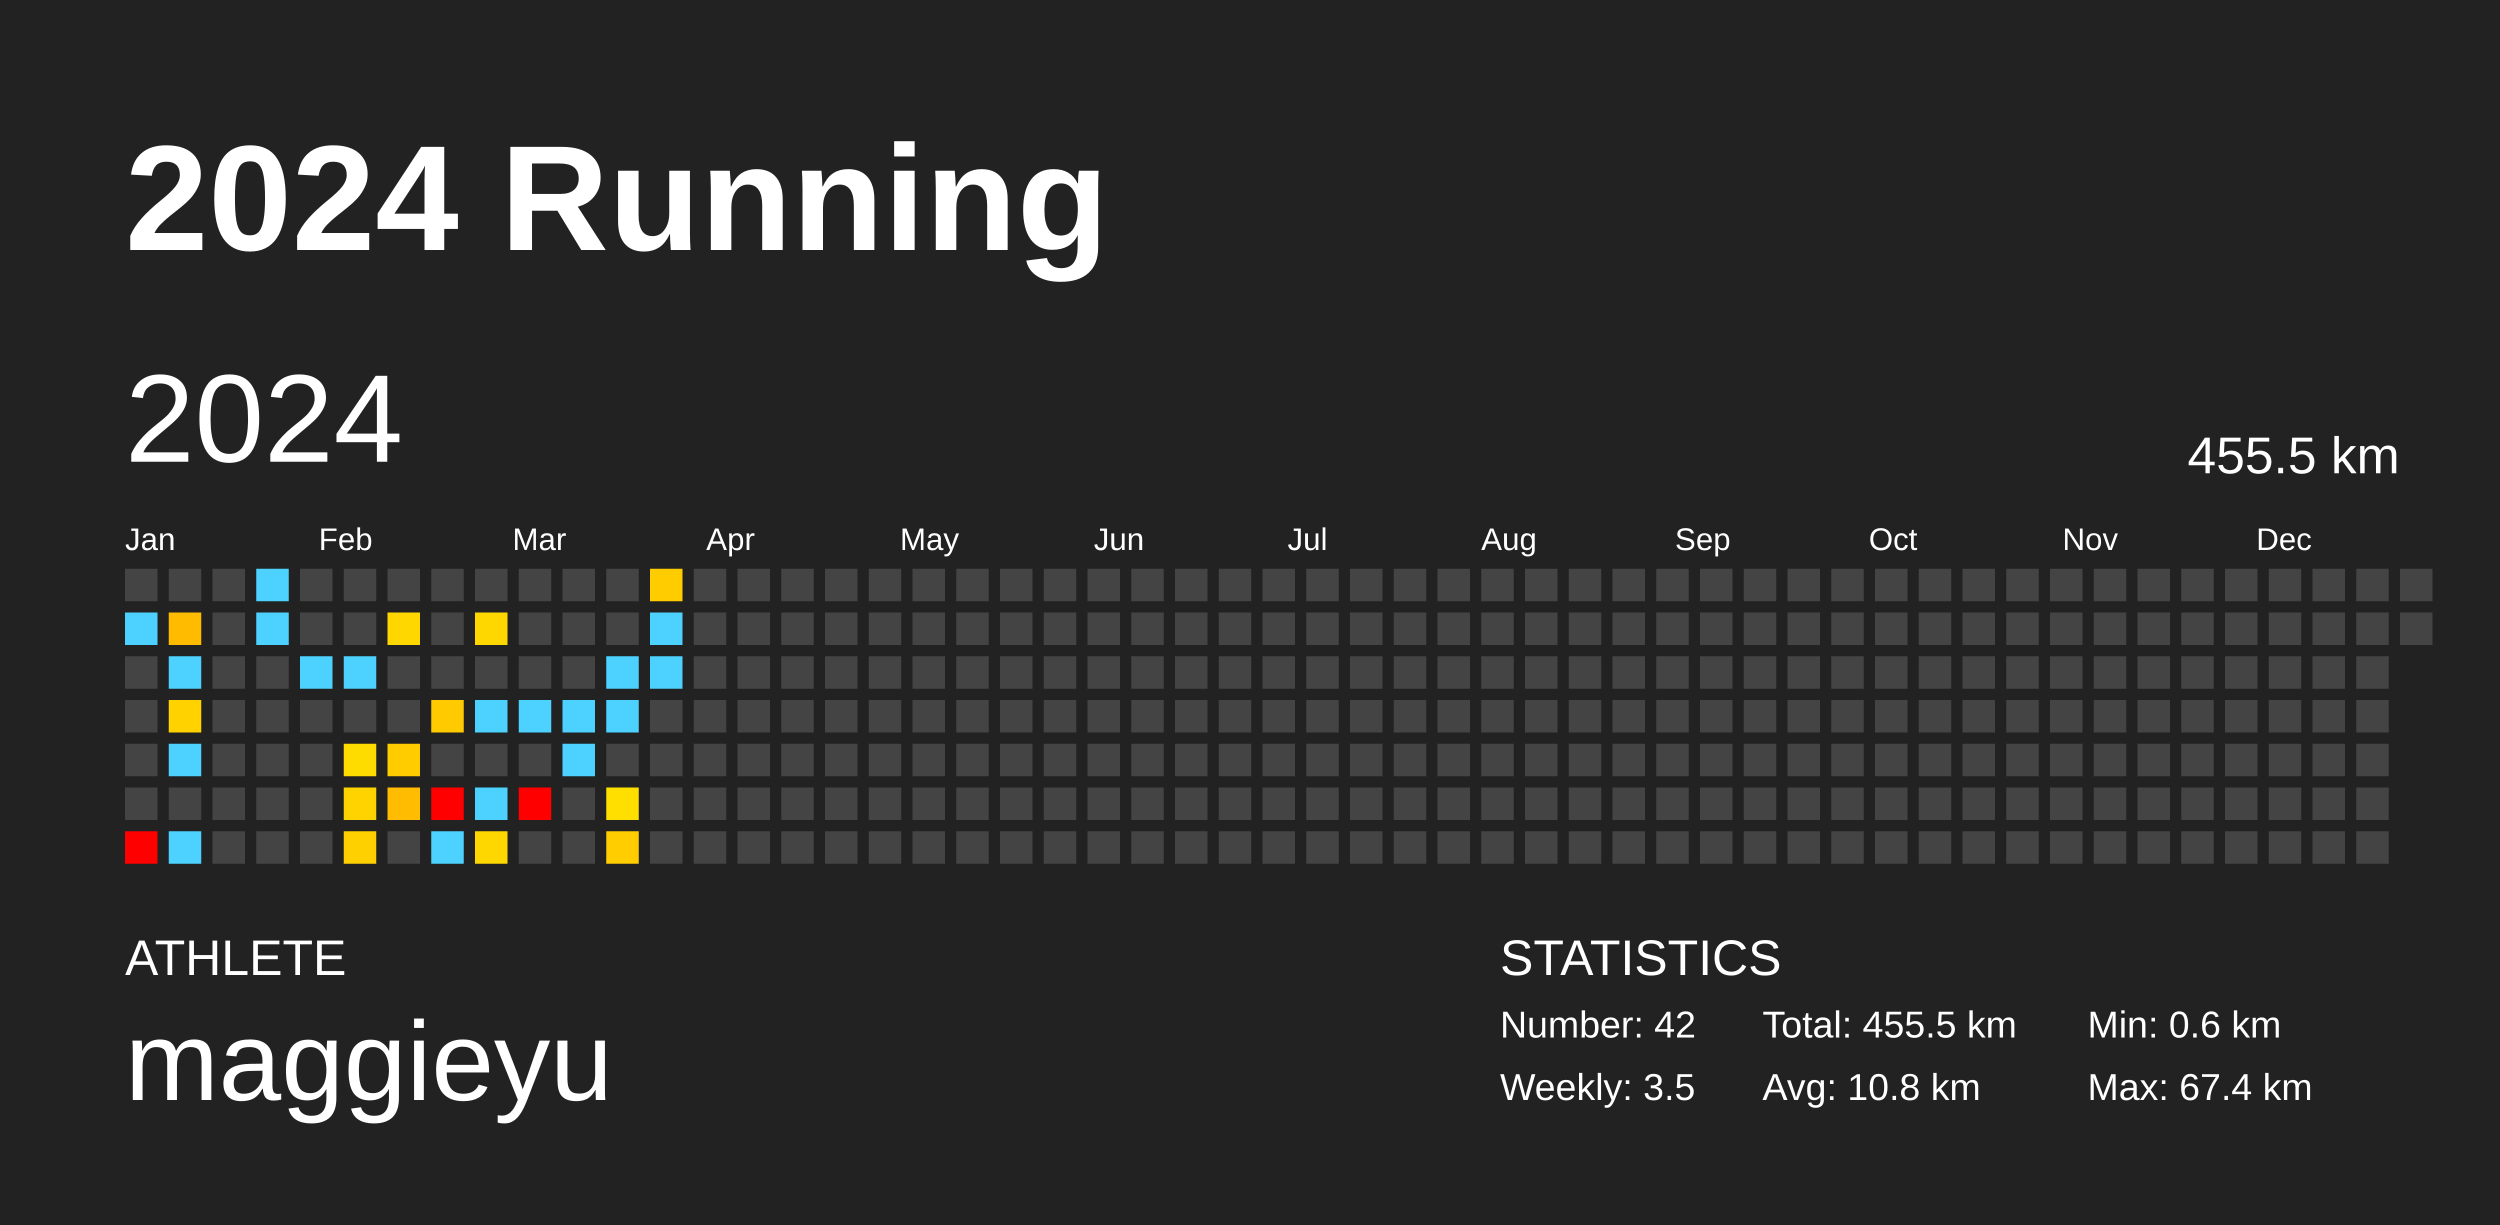
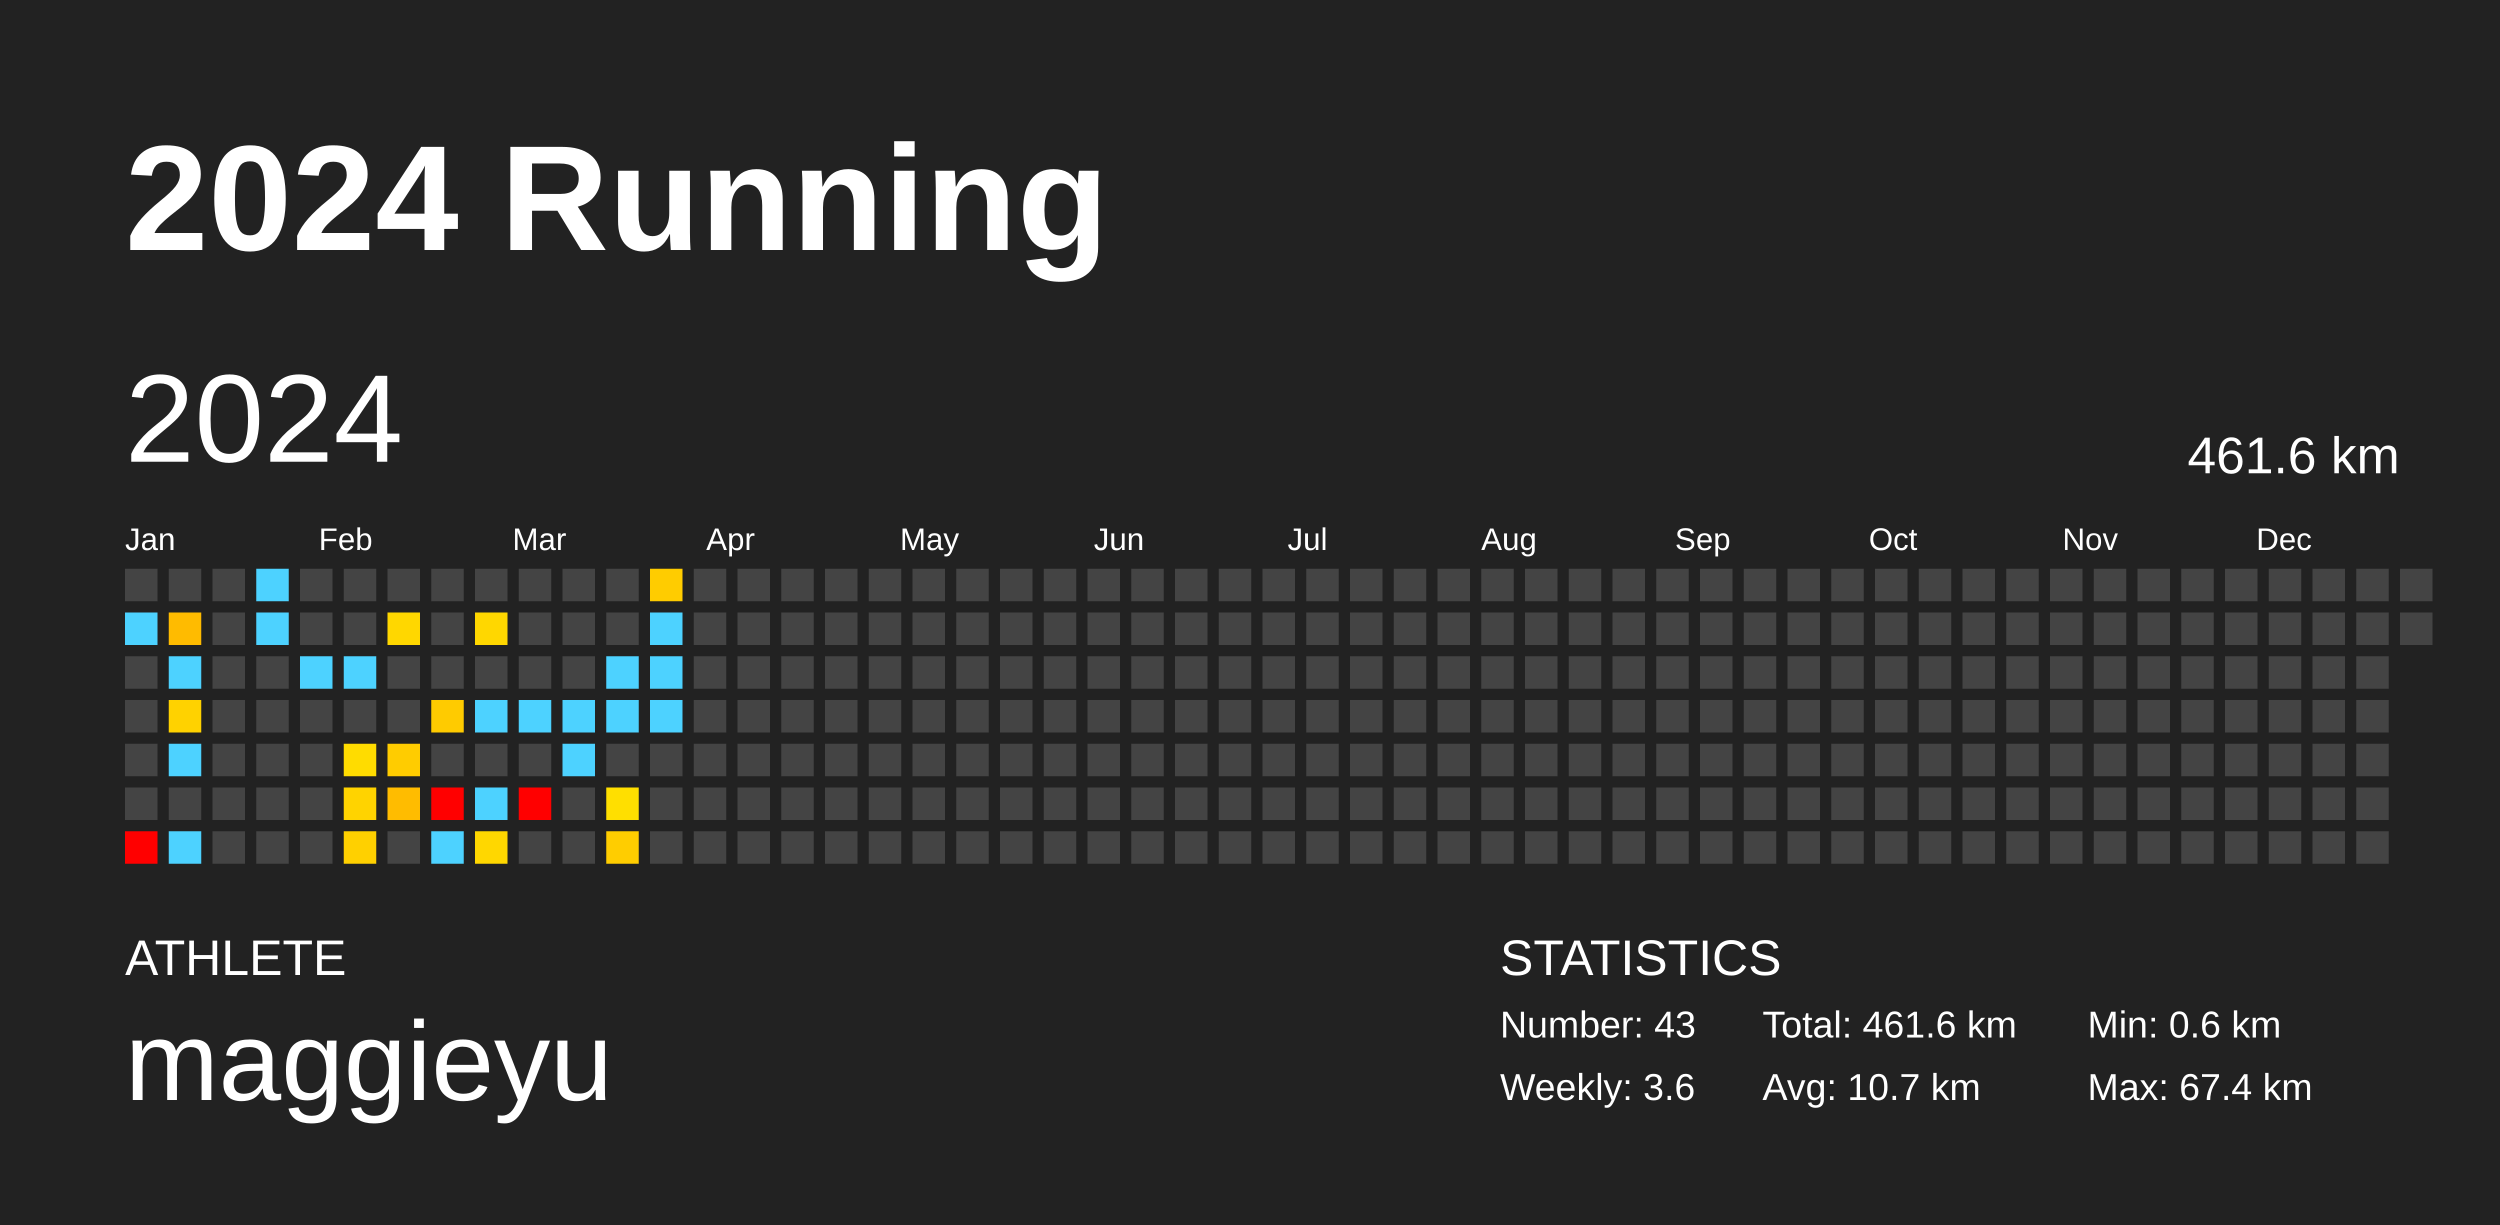
<svg xmlns="http://www.w3.org/2000/svg" baseProfile="full" height="98mm" version="1.1" viewBox="0,0,200,98" width="200mm">
  <defs />
  <rect fill="#222222" height="98" width="200" x="0" y="0" />
  <text fill="#FFFFFF" style="font-size:12px; font-family:Arial; font-weight:bold;" x="10" y="20">2024 Running</text>
  <text fill="#FFFFFF" style="font-size:4px; font-family:Arial" x="10" y="78">ATHLETE</text>
  <text fill="#FFFFFF" style="font-size:9px; font-family:Arial" x="10" y="88">maggieyu</text>
  <text fill="#FFFFFF" style="font-size:4px; font-family:Arial" x="120" y="78">STATISTICS</text>
-   <text fill="#FFFFFF" style="font-size:3px; font-family:Arial" x="120" y="83">Number: 42</text>
-   <text fill="#FFFFFF" style="font-size:3px; font-family:Arial" x="120" y="88">Weekly: 3.5</text>
-   <text fill="#FFFFFF" style="font-size:3px; font-family:Arial" x="141" y="83">Total: 455.5 km</text>
-   <text fill="#FFFFFF" style="font-size:3px; font-family:Arial" x="141" y="88">Avg: 10.8 km</text>
+   <text fill="#FFFFFF" style="font-size:3px; font-family:Arial" x="120" y="83">Number: 43</text>
+   <text fill="#FFFFFF" style="font-size:3px; font-family:Arial" x="120" y="88">Weekly: 3.6</text>
+   <text fill="#FFFFFF" style="font-size:3px; font-family:Arial" x="141" y="83">Total: 461.6 km</text>
+   <text fill="#FFFFFF" style="font-size:3px; font-family:Arial" x="141" y="88">Avg: 10.7 km</text>
  <text fill="#FFFFFF" style="font-size:3px; font-family:Arial" x="167" y="83">Min: 0.6 km</text>
  <text fill="#FFFFFF" style="font-size:3px; font-family:Arial" x="167" y="88">Max: 67.4 km</text>
  <text dominant-baseline="hanging" fill="#FFFFFF" style="font-size:10.0px; font-family:Arial;" x="10" y="30">2024</text>
-   <text dominant-baseline="hanging" fill="#FFFFFF" style="font-size:4.125px; font-family:Arial;" x="175" y="35">455.5 km</text>
+   <text dominant-baseline="hanging" fill="#FFFFFF" style="font-size:4.125px; font-family:Arial;" x="175" y="35">461.6 km</text>
  <text fill="#FFFFFF" style="font-size:2.5px; font-family:Arial" x="10.0" y="44">Jan</text>
  <text fill="#FFFFFF" style="font-size:2.5px; font-family:Arial" x="25.5" y="44">Feb</text>
  <text fill="#FFFFFF" style="font-size:2.5px; font-family:Arial" x="41.0" y="44">Mar</text>
  <text fill="#FFFFFF" style="font-size:2.5px; font-family:Arial" x="56.5" y="44">Apr</text>
  <text fill="#FFFFFF" style="font-size:2.5px; font-family:Arial" x="72.0" y="44">May</text>
  <text fill="#FFFFFF" style="font-size:2.5px; font-family:Arial" x="87.5" y="44">Jun</text>
  <text fill="#FFFFFF" style="font-size:2.5px; font-family:Arial" x="103.0" y="44">Jul</text>
  <text fill="#FFFFFF" style="font-size:2.5px; font-family:Arial" x="118.5" y="44">Aug</text>
  <text fill="#FFFFFF" style="font-size:2.5px; font-family:Arial" x="134.0" y="44">Sep</text>
  <text fill="#FFFFFF" style="font-size:2.5px; font-family:Arial" x="149.5" y="44">Oct</text>
  <text fill="#FFFFFF" style="font-size:2.5px; font-family:Arial" x="165.0" y="44">Nov</text>
  <text fill="#FFFFFF" style="font-size:2.5px; font-family:Arial" x="180.5" y="44">Dec</text>
  <rect fill="#444444" height="2.6" width="2.6" x="10.0" y="45.5" />
  <rect fill="#4dd2ff" height="2.6" width="2.6" x="10.0" y="49.0" />
  <rect fill="#444444" height="2.6" width="2.6" x="10.0" y="52.5" />
  <rect fill="#444444" height="2.6" width="2.6" x="10.0" y="56.0" />
  <rect fill="#444444" height="2.6" width="2.6" x="10.0" y="59.5" />
  <rect fill="#444444" height="2.6" width="2.6" x="10.0" y="63.0" />
  <rect fill="red" height="2.6" width="2.6" x="10.0" y="66.5" />
  <rect fill="#444444" height="2.6" width="2.6" x="13.5" y="45.5" />
  <rect fill="#ffbb00" height="2.6" width="2.6" x="13.5" y="49.0" />
  <rect fill="#4dd2ff" height="2.6" width="2.6" x="13.5" y="52.5" />
  <rect fill="#ffd200" height="2.6" width="2.6" x="13.5" y="56.0" />
  <rect fill="#4dd2ff" height="2.6" width="2.6" x="13.5" y="59.5" />
  <rect fill="#444444" height="2.6" width="2.6" x="13.5" y="63.0" />
  <rect fill="#4dd2ff" height="2.6" width="2.6" x="13.5" y="66.5" />
  <rect fill="#444444" height="2.6" width="2.6" x="17.0" y="45.5" />
  <rect fill="#444444" height="2.6" width="2.6" x="17.0" y="49.0" />
  <rect fill="#444444" height="2.6" width="2.6" x="17.0" y="52.5" />
  <rect fill="#444444" height="2.6" width="2.6" x="17.0" y="56.0" />
  <rect fill="#444444" height="2.6" width="2.6" x="17.0" y="59.5" />
  <rect fill="#444444" height="2.6" width="2.6" x="17.0" y="63.0" />
  <rect fill="#444444" height="2.6" width="2.6" x="17.0" y="66.5" />
  <rect fill="#4dd2ff" height="2.6" width="2.6" x="20.5" y="45.5" />
  <rect fill="#4dd2ff" height="2.6" width="2.6" x="20.5" y="49.0" />
  <rect fill="#444444" height="2.6" width="2.6" x="20.5" y="52.5" />
  <rect fill="#444444" height="2.6" width="2.6" x="20.5" y="56.0" />
  <rect fill="#444444" height="2.6" width="2.6" x="20.5" y="59.5" />
  <rect fill="#444444" height="2.6" width="2.6" x="20.5" y="63.0" />
  <rect fill="#444444" height="2.6" width="2.6" x="20.5" y="66.5" />
  <rect fill="#444444" height="2.6" width="2.6" x="24.0" y="45.5" />
  <rect fill="#444444" height="2.6" width="2.6" x="24.0" y="49.0" />
  <rect fill="#4dd2ff" height="2.6" width="2.6" x="24.0" y="52.5" />
  <rect fill="#444444" height="2.6" width="2.6" x="24.0" y="56.0" />
  <rect fill="#444444" height="2.6" width="2.6" x="24.0" y="59.5" />
  <rect fill="#444444" height="2.6" width="2.6" x="24.0" y="63.0" />
  <rect fill="#444444" height="2.6" width="2.6" x="24.0" y="66.5" />
  <rect fill="#444444" height="2.6" width="2.6" x="27.5" y="45.5" />
  <rect fill="#444444" height="2.6" width="2.6" x="27.5" y="49.0" />
  <rect fill="#4dd2ff" height="2.6" width="2.6" x="27.5" y="52.5" />
  <rect fill="#444444" height="2.6" width="2.6" x="27.5" y="56.0" />
  <rect fill="#ffdc00" height="2.6" width="2.6" x="27.5" y="59.5" />
  <rect fill="#ffd300" height="2.6" width="2.6" x="27.5" y="63.0" />
  <rect fill="#ffd000" height="2.6" width="2.6" x="27.5" y="66.5" />
  <rect fill="#444444" height="2.6" width="2.6" x="31.0" y="45.5" />
  <rect fill="#ffd700" height="2.6" width="2.6" x="31.0" y="49.0" />
  <rect fill="#444444" height="2.6" width="2.6" x="31.0" y="52.5" />
  <rect fill="#444444" height="2.6" width="2.6" x="31.0" y="56.0" />
  <rect fill="#ffcc00" height="2.6" width="2.6" x="31.0" y="59.5" />
  <rect fill="#ffbc00" height="2.6" width="2.6" x="31.0" y="63.0" />
  <rect fill="#444444" height="2.6" width="2.6" x="31.0" y="66.5" />
  <rect fill="#444444" height="2.6" width="2.6" x="34.5" y="45.5" />
  <rect fill="#444444" height="2.6" width="2.6" x="34.5" y="49.0" />
  <rect fill="#444444" height="2.6" width="2.6" x="34.5" y="52.5" />
  <rect fill="#ffcb00" height="2.6" width="2.6" x="34.5" y="56.0" />
  <rect fill="#444444" height="2.6" width="2.6" x="34.5" y="59.5" />
  <rect fill="red" height="2.6" width="2.6" x="34.5" y="63.0" />
  <rect fill="#4dd2ff" height="2.6" width="2.6" x="34.5" y="66.5" />
  <rect fill="#444444" height="2.6" width="2.6" x="38.0" y="45.5" />
  <rect fill="#ffd700" height="2.6" width="2.6" x="38.0" y="49.0" />
  <rect fill="#444444" height="2.6" width="2.6" x="38.0" y="52.5" />
  <rect fill="#4dd2ff" height="2.6" width="2.6" x="38.0" y="56.0" />
  <rect fill="#444444" height="2.6" width="2.6" x="38.0" y="59.5" />
  <rect fill="#4dd2ff" height="2.6" width="2.6" x="38.0" y="63.0" />
  <rect fill="#ffd700" height="2.6" width="2.6" x="38.0" y="66.5" />
  <rect fill="#444444" height="2.6" width="2.6" x="41.5" y="45.5" />
  <rect fill="#444444" height="2.6" width="2.6" x="41.5" y="49.0" />
  <rect fill="#444444" height="2.6" width="2.6" x="41.5" y="52.5" />
  <rect fill="#4dd2ff" height="2.6" width="2.6" x="41.5" y="56.0" />
  <rect fill="#444444" height="2.6" width="2.6" x="41.5" y="59.5" />
  <rect fill="red" height="2.6" width="2.6" x="41.5" y="63.0" />
  <rect fill="#444444" height="2.6" width="2.6" x="41.5" y="66.5" />
  <rect fill="#444444" height="2.6" width="2.6" x="45.0" y="45.5" />
  <rect fill="#444444" height="2.6" width="2.6" x="45.0" y="49.0" />
  <rect fill="#444444" height="2.6" width="2.6" x="45.0" y="52.5" />
  <rect fill="#4dd2ff" height="2.6" width="2.6" x="45.0" y="56.0" />
  <rect fill="#4dd2ff" height="2.6" width="2.6" x="45.0" y="59.5" />
  <rect fill="#444444" height="2.6" width="2.6" x="45.0" y="63.0" />
  <rect fill="#444444" height="2.6" width="2.6" x="45.0" y="66.5" />
  <rect fill="#444444" height="2.6" width="2.6" x="48.5" y="45.5" />
  <rect fill="#444444" height="2.6" width="2.6" x="48.5" y="49.0" />
  <rect fill="#4dd2ff" height="2.6" width="2.6" x="48.5" y="52.5" />
  <rect fill="#4dd2ff" height="2.6" width="2.6" x="48.5" y="56.0" />
  <rect fill="#444444" height="2.6" width="2.6" x="48.5" y="59.5" />
  <rect fill="#ffdf00" height="2.6" width="2.6" x="48.5" y="63.0" />
  <rect fill="#ffcd00" height="2.6" width="2.6" x="48.5" y="66.5" />
  <rect fill="#ffcc00" height="2.6" width="2.6" x="52.0" y="45.5" />
  <rect fill="#4dd2ff" height="2.6" width="2.6" x="52.0" y="49.0" />
  <rect fill="#4dd2ff" height="2.6" width="2.6" x="52.0" y="52.5" />
-   <rect fill="#444444" height="2.6" width="2.6" x="52.0" y="56.0" />
+   <rect fill="#4dd2ff" height="2.6" width="2.6" x="52.0" y="56.0" />
  <rect fill="#444444" height="2.6" width="2.6" x="52.0" y="59.5" />
  <rect fill="#444444" height="2.6" width="2.6" x="52.0" y="63.0" />
  <rect fill="#444444" height="2.6" width="2.6" x="52.0" y="66.5" />
  <rect fill="#444444" height="2.6" width="2.6" x="55.5" y="45.5" />
  <rect fill="#444444" height="2.6" width="2.6" x="55.5" y="49.0" />
  <rect fill="#444444" height="2.6" width="2.6" x="55.5" y="52.5" />
  <rect fill="#444444" height="2.6" width="2.6" x="55.5" y="56.0" />
  <rect fill="#444444" height="2.6" width="2.6" x="55.5" y="59.5" />
  <rect fill="#444444" height="2.6" width="2.6" x="55.5" y="63.0" />
  <rect fill="#444444" height="2.6" width="2.6" x="55.5" y="66.5" />
  <rect fill="#444444" height="2.6" width="2.6" x="59.0" y="45.5" />
  <rect fill="#444444" height="2.6" width="2.6" x="59.0" y="49.0" />
  <rect fill="#444444" height="2.6" width="2.6" x="59.0" y="52.5" />
  <rect fill="#444444" height="2.6" width="2.6" x="59.0" y="56.0" />
  <rect fill="#444444" height="2.6" width="2.6" x="59.0" y="59.5" />
  <rect fill="#444444" height="2.6" width="2.6" x="59.0" y="63.0" />
  <rect fill="#444444" height="2.6" width="2.6" x="59.0" y="66.5" />
  <rect fill="#444444" height="2.6" width="2.6" x="62.5" y="45.5" />
  <rect fill="#444444" height="2.6" width="2.6" x="62.5" y="49.0" />
  <rect fill="#444444" height="2.6" width="2.6" x="62.5" y="52.5" />
  <rect fill="#444444" height="2.6" width="2.6" x="62.5" y="56.0" />
  <rect fill="#444444" height="2.6" width="2.6" x="62.5" y="59.5" />
  <rect fill="#444444" height="2.6" width="2.6" x="62.5" y="63.0" />
  <rect fill="#444444" height="2.6" width="2.6" x="62.5" y="66.5" />
  <rect fill="#444444" height="2.6" width="2.6" x="66.0" y="45.5" />
  <rect fill="#444444" height="2.6" width="2.6" x="66.0" y="49.0" />
  <rect fill="#444444" height="2.6" width="2.6" x="66.0" y="52.5" />
  <rect fill="#444444" height="2.6" width="2.6" x="66.0" y="56.0" />
  <rect fill="#444444" height="2.6" width="2.6" x="66.0" y="59.5" />
  <rect fill="#444444" height="2.6" width="2.6" x="66.0" y="63.0" />
  <rect fill="#444444" height="2.6" width="2.6" x="66.0" y="66.5" />
  <rect fill="#444444" height="2.6" width="2.6" x="69.5" y="45.5" />
  <rect fill="#444444" height="2.6" width="2.6" x="69.5" y="49.0" />
  <rect fill="#444444" height="2.6" width="2.6" x="69.5" y="52.5" />
  <rect fill="#444444" height="2.6" width="2.6" x="69.5" y="56.0" />
  <rect fill="#444444" height="2.6" width="2.6" x="69.5" y="59.5" />
  <rect fill="#444444" height="2.6" width="2.6" x="69.5" y="63.0" />
  <rect fill="#444444" height="2.6" width="2.6" x="69.5" y="66.5" />
  <rect fill="#444444" height="2.6" width="2.6" x="73.0" y="45.5" />
  <rect fill="#444444" height="2.6" width="2.6" x="73.0" y="49.0" />
  <rect fill="#444444" height="2.6" width="2.6" x="73.0" y="52.5" />
  <rect fill="#444444" height="2.6" width="2.6" x="73.0" y="56.0" />
  <rect fill="#444444" height="2.6" width="2.6" x="73.0" y="59.5" />
  <rect fill="#444444" height="2.6" width="2.6" x="73.0" y="63.0" />
  <rect fill="#444444" height="2.6" width="2.6" x="73.0" y="66.5" />
  <rect fill="#444444" height="2.6" width="2.6" x="76.5" y="45.5" />
  <rect fill="#444444" height="2.6" width="2.6" x="76.5" y="49.0" />
  <rect fill="#444444" height="2.6" width="2.6" x="76.5" y="52.5" />
  <rect fill="#444444" height="2.6" width="2.6" x="76.5" y="56.0" />
  <rect fill="#444444" height="2.6" width="2.6" x="76.5" y="59.5" />
  <rect fill="#444444" height="2.6" width="2.6" x="76.5" y="63.0" />
  <rect fill="#444444" height="2.6" width="2.6" x="76.5" y="66.5" />
  <rect fill="#444444" height="2.6" width="2.6" x="80.0" y="45.5" />
  <rect fill="#444444" height="2.6" width="2.6" x="80.0" y="49.0" />
  <rect fill="#444444" height="2.6" width="2.6" x="80.0" y="52.5" />
  <rect fill="#444444" height="2.6" width="2.6" x="80.0" y="56.0" />
  <rect fill="#444444" height="2.6" width="2.6" x="80.0" y="59.5" />
  <rect fill="#444444" height="2.6" width="2.6" x="80.0" y="63.0" />
  <rect fill="#444444" height="2.6" width="2.6" x="80.0" y="66.5" />
  <rect fill="#444444" height="2.6" width="2.6" x="83.5" y="45.5" />
  <rect fill="#444444" height="2.6" width="2.6" x="83.5" y="49.0" />
  <rect fill="#444444" height="2.6" width="2.6" x="83.5" y="52.5" />
  <rect fill="#444444" height="2.6" width="2.6" x="83.5" y="56.0" />
  <rect fill="#444444" height="2.6" width="2.6" x="83.5" y="59.5" />
  <rect fill="#444444" height="2.6" width="2.6" x="83.5" y="63.0" />
  <rect fill="#444444" height="2.6" width="2.6" x="83.5" y="66.5" />
  <rect fill="#444444" height="2.6" width="2.6" x="87.0" y="45.5" />
  <rect fill="#444444" height="2.6" width="2.6" x="87.0" y="49.0" />
  <rect fill="#444444" height="2.6" width="2.6" x="87.0" y="52.5" />
  <rect fill="#444444" height="2.6" width="2.6" x="87.0" y="56.0" />
  <rect fill="#444444" height="2.6" width="2.6" x="87.0" y="59.5" />
  <rect fill="#444444" height="2.6" width="2.6" x="87.0" y="63.0" />
  <rect fill="#444444" height="2.6" width="2.6" x="87.0" y="66.5" />
  <rect fill="#444444" height="2.6" width="2.6" x="90.5" y="45.5" />
  <rect fill="#444444" height="2.6" width="2.6" x="90.5" y="49.0" />
  <rect fill="#444444" height="2.6" width="2.6" x="90.5" y="52.5" />
  <rect fill="#444444" height="2.6" width="2.6" x="90.5" y="56.0" />
  <rect fill="#444444" height="2.6" width="2.6" x="90.5" y="59.5" />
  <rect fill="#444444" height="2.6" width="2.6" x="90.5" y="63.0" />
  <rect fill="#444444" height="2.6" width="2.6" x="90.5" y="66.5" />
  <rect fill="#444444" height="2.6" width="2.6" x="94.0" y="45.5" />
  <rect fill="#444444" height="2.6" width="2.6" x="94.0" y="49.0" />
  <rect fill="#444444" height="2.6" width="2.6" x="94.0" y="52.5" />
  <rect fill="#444444" height="2.6" width="2.6" x="94.0" y="56.0" />
  <rect fill="#444444" height="2.6" width="2.6" x="94.0" y="59.5" />
  <rect fill="#444444" height="2.6" width="2.6" x="94.0" y="63.0" />
  <rect fill="#444444" height="2.6" width="2.6" x="94.0" y="66.5" />
  <rect fill="#444444" height="2.6" width="2.6" x="97.5" y="45.5" />
  <rect fill="#444444" height="2.6" width="2.6" x="97.5" y="49.0" />
  <rect fill="#444444" height="2.6" width="2.6" x="97.5" y="52.5" />
  <rect fill="#444444" height="2.6" width="2.6" x="97.5" y="56.0" />
  <rect fill="#444444" height="2.6" width="2.6" x="97.5" y="59.5" />
  <rect fill="#444444" height="2.6" width="2.6" x="97.5" y="63.0" />
  <rect fill="#444444" height="2.6" width="2.6" x="97.5" y="66.5" />
  <rect fill="#444444" height="2.6" width="2.6" x="101.0" y="45.5" />
  <rect fill="#444444" height="2.6" width="2.6" x="101.0" y="49.0" />
  <rect fill="#444444" height="2.6" width="2.6" x="101.0" y="52.5" />
  <rect fill="#444444" height="2.6" width="2.6" x="101.0" y="56.0" />
  <rect fill="#444444" height="2.6" width="2.6" x="101.0" y="59.5" />
  <rect fill="#444444" height="2.6" width="2.6" x="101.0" y="63.0" />
  <rect fill="#444444" height="2.6" width="2.6" x="101.0" y="66.5" />
  <rect fill="#444444" height="2.6" width="2.6" x="104.5" y="45.5" />
  <rect fill="#444444" height="2.6" width="2.6" x="104.5" y="49.0" />
  <rect fill="#444444" height="2.6" width="2.6" x="104.5" y="52.5" />
  <rect fill="#444444" height="2.6" width="2.6" x="104.5" y="56.0" />
  <rect fill="#444444" height="2.6" width="2.6" x="104.5" y="59.5" />
  <rect fill="#444444" height="2.6" width="2.6" x="104.5" y="63.0" />
  <rect fill="#444444" height="2.6" width="2.6" x="104.5" y="66.5" />
  <rect fill="#444444" height="2.6" width="2.6" x="108.0" y="45.5" />
  <rect fill="#444444" height="2.6" width="2.6" x="108.0" y="49.0" />
  <rect fill="#444444" height="2.6" width="2.6" x="108.0" y="52.5" />
  <rect fill="#444444" height="2.6" width="2.6" x="108.0" y="56.0" />
  <rect fill="#444444" height="2.6" width="2.6" x="108.0" y="59.5" />
  <rect fill="#444444" height="2.6" width="2.6" x="108.0" y="63.0" />
  <rect fill="#444444" height="2.6" width="2.6" x="108.0" y="66.5" />
  <rect fill="#444444" height="2.6" width="2.6" x="111.5" y="45.5" />
  <rect fill="#444444" height="2.6" width="2.6" x="111.5" y="49.0" />
  <rect fill="#444444" height="2.6" width="2.6" x="111.5" y="52.5" />
  <rect fill="#444444" height="2.6" width="2.6" x="111.5" y="56.0" />
  <rect fill="#444444" height="2.6" width="2.6" x="111.5" y="59.5" />
  <rect fill="#444444" height="2.6" width="2.6" x="111.5" y="63.0" />
  <rect fill="#444444" height="2.6" width="2.6" x="111.5" y="66.5" />
  <rect fill="#444444" height="2.6" width="2.6" x="115.0" y="45.5" />
  <rect fill="#444444" height="2.6" width="2.6" x="115.0" y="49.0" />
  <rect fill="#444444" height="2.6" width="2.6" x="115.0" y="52.5" />
  <rect fill="#444444" height="2.6" width="2.6" x="115.0" y="56.0" />
  <rect fill="#444444" height="2.6" width="2.6" x="115.0" y="59.5" />
  <rect fill="#444444" height="2.6" width="2.6" x="115.0" y="63.0" />
  <rect fill="#444444" height="2.6" width="2.6" x="115.0" y="66.5" />
  <rect fill="#444444" height="2.6" width="2.6" x="118.5" y="45.5" />
  <rect fill="#444444" height="2.6" width="2.6" x="118.5" y="49.0" />
  <rect fill="#444444" height="2.6" width="2.6" x="118.5" y="52.5" />
  <rect fill="#444444" height="2.6" width="2.6" x="118.5" y="56.0" />
  <rect fill="#444444" height="2.6" width="2.6" x="118.5" y="59.5" />
  <rect fill="#444444" height="2.6" width="2.6" x="118.5" y="63.0" />
  <rect fill="#444444" height="2.6" width="2.6" x="118.5" y="66.5" />
  <rect fill="#444444" height="2.6" width="2.6" x="122.0" y="45.5" />
  <rect fill="#444444" height="2.6" width="2.6" x="122.0" y="49.0" />
  <rect fill="#444444" height="2.6" width="2.6" x="122.0" y="52.5" />
  <rect fill="#444444" height="2.6" width="2.6" x="122.0" y="56.0" />
  <rect fill="#444444" height="2.6" width="2.6" x="122.0" y="59.5" />
  <rect fill="#444444" height="2.6" width="2.6" x="122.0" y="63.0" />
  <rect fill="#444444" height="2.6" width="2.6" x="122.0" y="66.5" />
  <rect fill="#444444" height="2.6" width="2.6" x="125.5" y="45.5" />
  <rect fill="#444444" height="2.6" width="2.6" x="125.5" y="49.0" />
  <rect fill="#444444" height="2.6" width="2.6" x="125.5" y="52.5" />
  <rect fill="#444444" height="2.6" width="2.6" x="125.5" y="56.0" />
  <rect fill="#444444" height="2.6" width="2.6" x="125.5" y="59.5" />
  <rect fill="#444444" height="2.6" width="2.6" x="125.5" y="63.0" />
  <rect fill="#444444" height="2.6" width="2.6" x="125.5" y="66.5" />
  <rect fill="#444444" height="2.6" width="2.6" x="129.0" y="45.5" />
  <rect fill="#444444" height="2.6" width="2.6" x="129.0" y="49.0" />
  <rect fill="#444444" height="2.6" width="2.6" x="129.0" y="52.5" />
  <rect fill="#444444" height="2.6" width="2.6" x="129.0" y="56.0" />
  <rect fill="#444444" height="2.6" width="2.6" x="129.0" y="59.5" />
  <rect fill="#444444" height="2.6" width="2.6" x="129.0" y="63.0" />
  <rect fill="#444444" height="2.6" width="2.6" x="129.0" y="66.5" />
  <rect fill="#444444" height="2.6" width="2.6" x="132.5" y="45.5" />
  <rect fill="#444444" height="2.6" width="2.6" x="132.5" y="49.0" />
  <rect fill="#444444" height="2.6" width="2.6" x="132.5" y="52.5" />
  <rect fill="#444444" height="2.6" width="2.6" x="132.5" y="56.0" />
  <rect fill="#444444" height="2.6" width="2.6" x="132.5" y="59.5" />
  <rect fill="#444444" height="2.6" width="2.6" x="132.5" y="63.0" />
  <rect fill="#444444" height="2.6" width="2.6" x="132.5" y="66.5" />
  <rect fill="#444444" height="2.6" width="2.6" x="136.0" y="45.5" />
  <rect fill="#444444" height="2.6" width="2.6" x="136.0" y="49.0" />
  <rect fill="#444444" height="2.6" width="2.6" x="136.0" y="52.5" />
  <rect fill="#444444" height="2.6" width="2.6" x="136.0" y="56.0" />
  <rect fill="#444444" height="2.6" width="2.6" x="136.0" y="59.5" />
  <rect fill="#444444" height="2.6" width="2.6" x="136.0" y="63.0" />
  <rect fill="#444444" height="2.6" width="2.6" x="136.0" y="66.5" />
  <rect fill="#444444" height="2.6" width="2.6" x="139.5" y="45.5" />
  <rect fill="#444444" height="2.6" width="2.6" x="139.5" y="49.0" />
  <rect fill="#444444" height="2.6" width="2.6" x="139.5" y="52.5" />
  <rect fill="#444444" height="2.6" width="2.6" x="139.5" y="56.0" />
  <rect fill="#444444" height="2.6" width="2.6" x="139.5" y="59.5" />
  <rect fill="#444444" height="2.6" width="2.6" x="139.5" y="63.0" />
  <rect fill="#444444" height="2.6" width="2.6" x="139.5" y="66.5" />
  <rect fill="#444444" height="2.6" width="2.6" x="143.0" y="45.5" />
  <rect fill="#444444" height="2.6" width="2.6" x="143.0" y="49.0" />
  <rect fill="#444444" height="2.6" width="2.6" x="143.0" y="52.5" />
  <rect fill="#444444" height="2.6" width="2.6" x="143.0" y="56.0" />
  <rect fill="#444444" height="2.6" width="2.6" x="143.0" y="59.5" />
  <rect fill="#444444" height="2.6" width="2.6" x="143.0" y="63.0" />
  <rect fill="#444444" height="2.6" width="2.6" x="143.0" y="66.5" />
  <rect fill="#444444" height="2.6" width="2.6" x="146.5" y="45.5" />
  <rect fill="#444444" height="2.6" width="2.6" x="146.5" y="49.0" />
  <rect fill="#444444" height="2.6" width="2.6" x="146.5" y="52.5" />
  <rect fill="#444444" height="2.6" width="2.6" x="146.5" y="56.0" />
  <rect fill="#444444" height="2.6" width="2.6" x="146.5" y="59.5" />
  <rect fill="#444444" height="2.6" width="2.6" x="146.5" y="63.0" />
  <rect fill="#444444" height="2.6" width="2.6" x="146.5" y="66.5" />
  <rect fill="#444444" height="2.6" width="2.6" x="150.0" y="45.5" />
  <rect fill="#444444" height="2.6" width="2.6" x="150.0" y="49.0" />
  <rect fill="#444444" height="2.6" width="2.6" x="150.0" y="52.5" />
  <rect fill="#444444" height="2.6" width="2.6" x="150.0" y="56.0" />
  <rect fill="#444444" height="2.6" width="2.6" x="150.0" y="59.5" />
  <rect fill="#444444" height="2.6" width="2.6" x="150.0" y="63.0" />
  <rect fill="#444444" height="2.6" width="2.6" x="150.0" y="66.5" />
  <rect fill="#444444" height="2.6" width="2.6" x="153.5" y="45.5" />
  <rect fill="#444444" height="2.6" width="2.6" x="153.5" y="49.0" />
  <rect fill="#444444" height="2.6" width="2.6" x="153.5" y="52.5" />
  <rect fill="#444444" height="2.6" width="2.6" x="153.5" y="56.0" />
  <rect fill="#444444" height="2.6" width="2.6" x="153.5" y="59.5" />
  <rect fill="#444444" height="2.6" width="2.6" x="153.5" y="63.0" />
  <rect fill="#444444" height="2.6" width="2.6" x="153.5" y="66.5" />
  <rect fill="#444444" height="2.6" width="2.6" x="157.0" y="45.5" />
  <rect fill="#444444" height="2.6" width="2.6" x="157.0" y="49.0" />
  <rect fill="#444444" height="2.6" width="2.6" x="157.0" y="52.5" />
  <rect fill="#444444" height="2.6" width="2.6" x="157.0" y="56.0" />
  <rect fill="#444444" height="2.6" width="2.6" x="157.0" y="59.5" />
  <rect fill="#444444" height="2.6" width="2.6" x="157.0" y="63.0" />
  <rect fill="#444444" height="2.6" width="2.6" x="157.0" y="66.5" />
  <rect fill="#444444" height="2.6" width="2.6" x="160.5" y="45.5" />
  <rect fill="#444444" height="2.6" width="2.6" x="160.5" y="49.0" />
  <rect fill="#444444" height="2.6" width="2.6" x="160.5" y="52.5" />
  <rect fill="#444444" height="2.6" width="2.6" x="160.5" y="56.0" />
  <rect fill="#444444" height="2.6" width="2.6" x="160.5" y="59.5" />
  <rect fill="#444444" height="2.6" width="2.6" x="160.5" y="63.0" />
  <rect fill="#444444" height="2.6" width="2.6" x="160.5" y="66.5" />
  <rect fill="#444444" height="2.6" width="2.6" x="164.0" y="45.5" />
  <rect fill="#444444" height="2.6" width="2.6" x="164.0" y="49.0" />
  <rect fill="#444444" height="2.6" width="2.6" x="164.0" y="52.5" />
  <rect fill="#444444" height="2.6" width="2.6" x="164.0" y="56.0" />
  <rect fill="#444444" height="2.6" width="2.6" x="164.0" y="59.5" />
  <rect fill="#444444" height="2.6" width="2.6" x="164.0" y="63.0" />
  <rect fill="#444444" height="2.6" width="2.6" x="164.0" y="66.5" />
  <rect fill="#444444" height="2.6" width="2.6" x="167.5" y="45.5" />
  <rect fill="#444444" height="2.6" width="2.6" x="167.5" y="49.0" />
  <rect fill="#444444" height="2.6" width="2.6" x="167.5" y="52.5" />
  <rect fill="#444444" height="2.6" width="2.6" x="167.5" y="56.0" />
  <rect fill="#444444" height="2.6" width="2.6" x="167.5" y="59.5" />
  <rect fill="#444444" height="2.6" width="2.6" x="167.5" y="63.0" />
  <rect fill="#444444" height="2.6" width="2.6" x="167.5" y="66.5" />
  <rect fill="#444444" height="2.6" width="2.6" x="171.0" y="45.5" />
  <rect fill="#444444" height="2.6" width="2.6" x="171.0" y="49.0" />
  <rect fill="#444444" height="2.6" width="2.6" x="171.0" y="52.5" />
  <rect fill="#444444" height="2.6" width="2.6" x="171.0" y="56.0" />
  <rect fill="#444444" height="2.6" width="2.6" x="171.0" y="59.5" />
  <rect fill="#444444" height="2.6" width="2.6" x="171.0" y="63.0" />
  <rect fill="#444444" height="2.6" width="2.6" x="171.0" y="66.5" />
  <rect fill="#444444" height="2.6" width="2.6" x="174.5" y="45.5" />
  <rect fill="#444444" height="2.6" width="2.6" x="174.5" y="49.0" />
  <rect fill="#444444" height="2.6" width="2.6" x="174.5" y="52.5" />
  <rect fill="#444444" height="2.6" width="2.6" x="174.5" y="56.0" />
  <rect fill="#444444" height="2.6" width="2.6" x="174.5" y="59.5" />
  <rect fill="#444444" height="2.6" width="2.6" x="174.5" y="63.0" />
  <rect fill="#444444" height="2.6" width="2.6" x="174.5" y="66.5" />
  <rect fill="#444444" height="2.6" width="2.6" x="178.0" y="45.5" />
  <rect fill="#444444" height="2.6" width="2.6" x="178.0" y="49.0" />
  <rect fill="#444444" height="2.6" width="2.6" x="178.0" y="52.5" />
  <rect fill="#444444" height="2.6" width="2.6" x="178.0" y="56.0" />
  <rect fill="#444444" height="2.6" width="2.6" x="178.0" y="59.5" />
  <rect fill="#444444" height="2.6" width="2.6" x="178.0" y="63.0" />
  <rect fill="#444444" height="2.6" width="2.6" x="178.0" y="66.5" />
  <rect fill="#444444" height="2.6" width="2.6" x="181.5" y="45.5" />
  <rect fill="#444444" height="2.6" width="2.6" x="181.5" y="49.0" />
  <rect fill="#444444" height="2.6" width="2.6" x="181.5" y="52.5" />
  <rect fill="#444444" height="2.6" width="2.6" x="181.5" y="56.0" />
  <rect fill="#444444" height="2.6" width="2.6" x="181.5" y="59.5" />
  <rect fill="#444444" height="2.6" width="2.6" x="181.5" y="63.0" />
  <rect fill="#444444" height="2.6" width="2.6" x="181.5" y="66.5" />
  <rect fill="#444444" height="2.6" width="2.6" x="185.0" y="45.5" />
  <rect fill="#444444" height="2.6" width="2.6" x="185.0" y="49.0" />
  <rect fill="#444444" height="2.6" width="2.6" x="185.0" y="52.5" />
  <rect fill="#444444" height="2.6" width="2.6" x="185.0" y="56.0" />
  <rect fill="#444444" height="2.6" width="2.6" x="185.0" y="59.5" />
  <rect fill="#444444" height="2.6" width="2.6" x="185.0" y="63.0" />
  <rect fill="#444444" height="2.6" width="2.6" x="185.0" y="66.5" />
  <rect fill="#444444" height="2.6" width="2.6" x="188.5" y="45.5" />
  <rect fill="#444444" height="2.6" width="2.6" x="188.5" y="49.0" />
  <rect fill="#444444" height="2.6" width="2.6" x="188.5" y="52.5" />
  <rect fill="#444444" height="2.6" width="2.6" x="188.5" y="56.0" />
  <rect fill="#444444" height="2.6" width="2.6" x="188.5" y="59.5" />
  <rect fill="#444444" height="2.6" width="2.6" x="188.5" y="63.0" />
  <rect fill="#444444" height="2.6" width="2.6" x="188.5" y="66.5" />
  <rect fill="#444444" height="2.6" width="2.6" x="192.0" y="45.5" />
  <rect fill="#444444" height="2.6" width="2.6" x="192.0" y="49.0" />
</svg>
